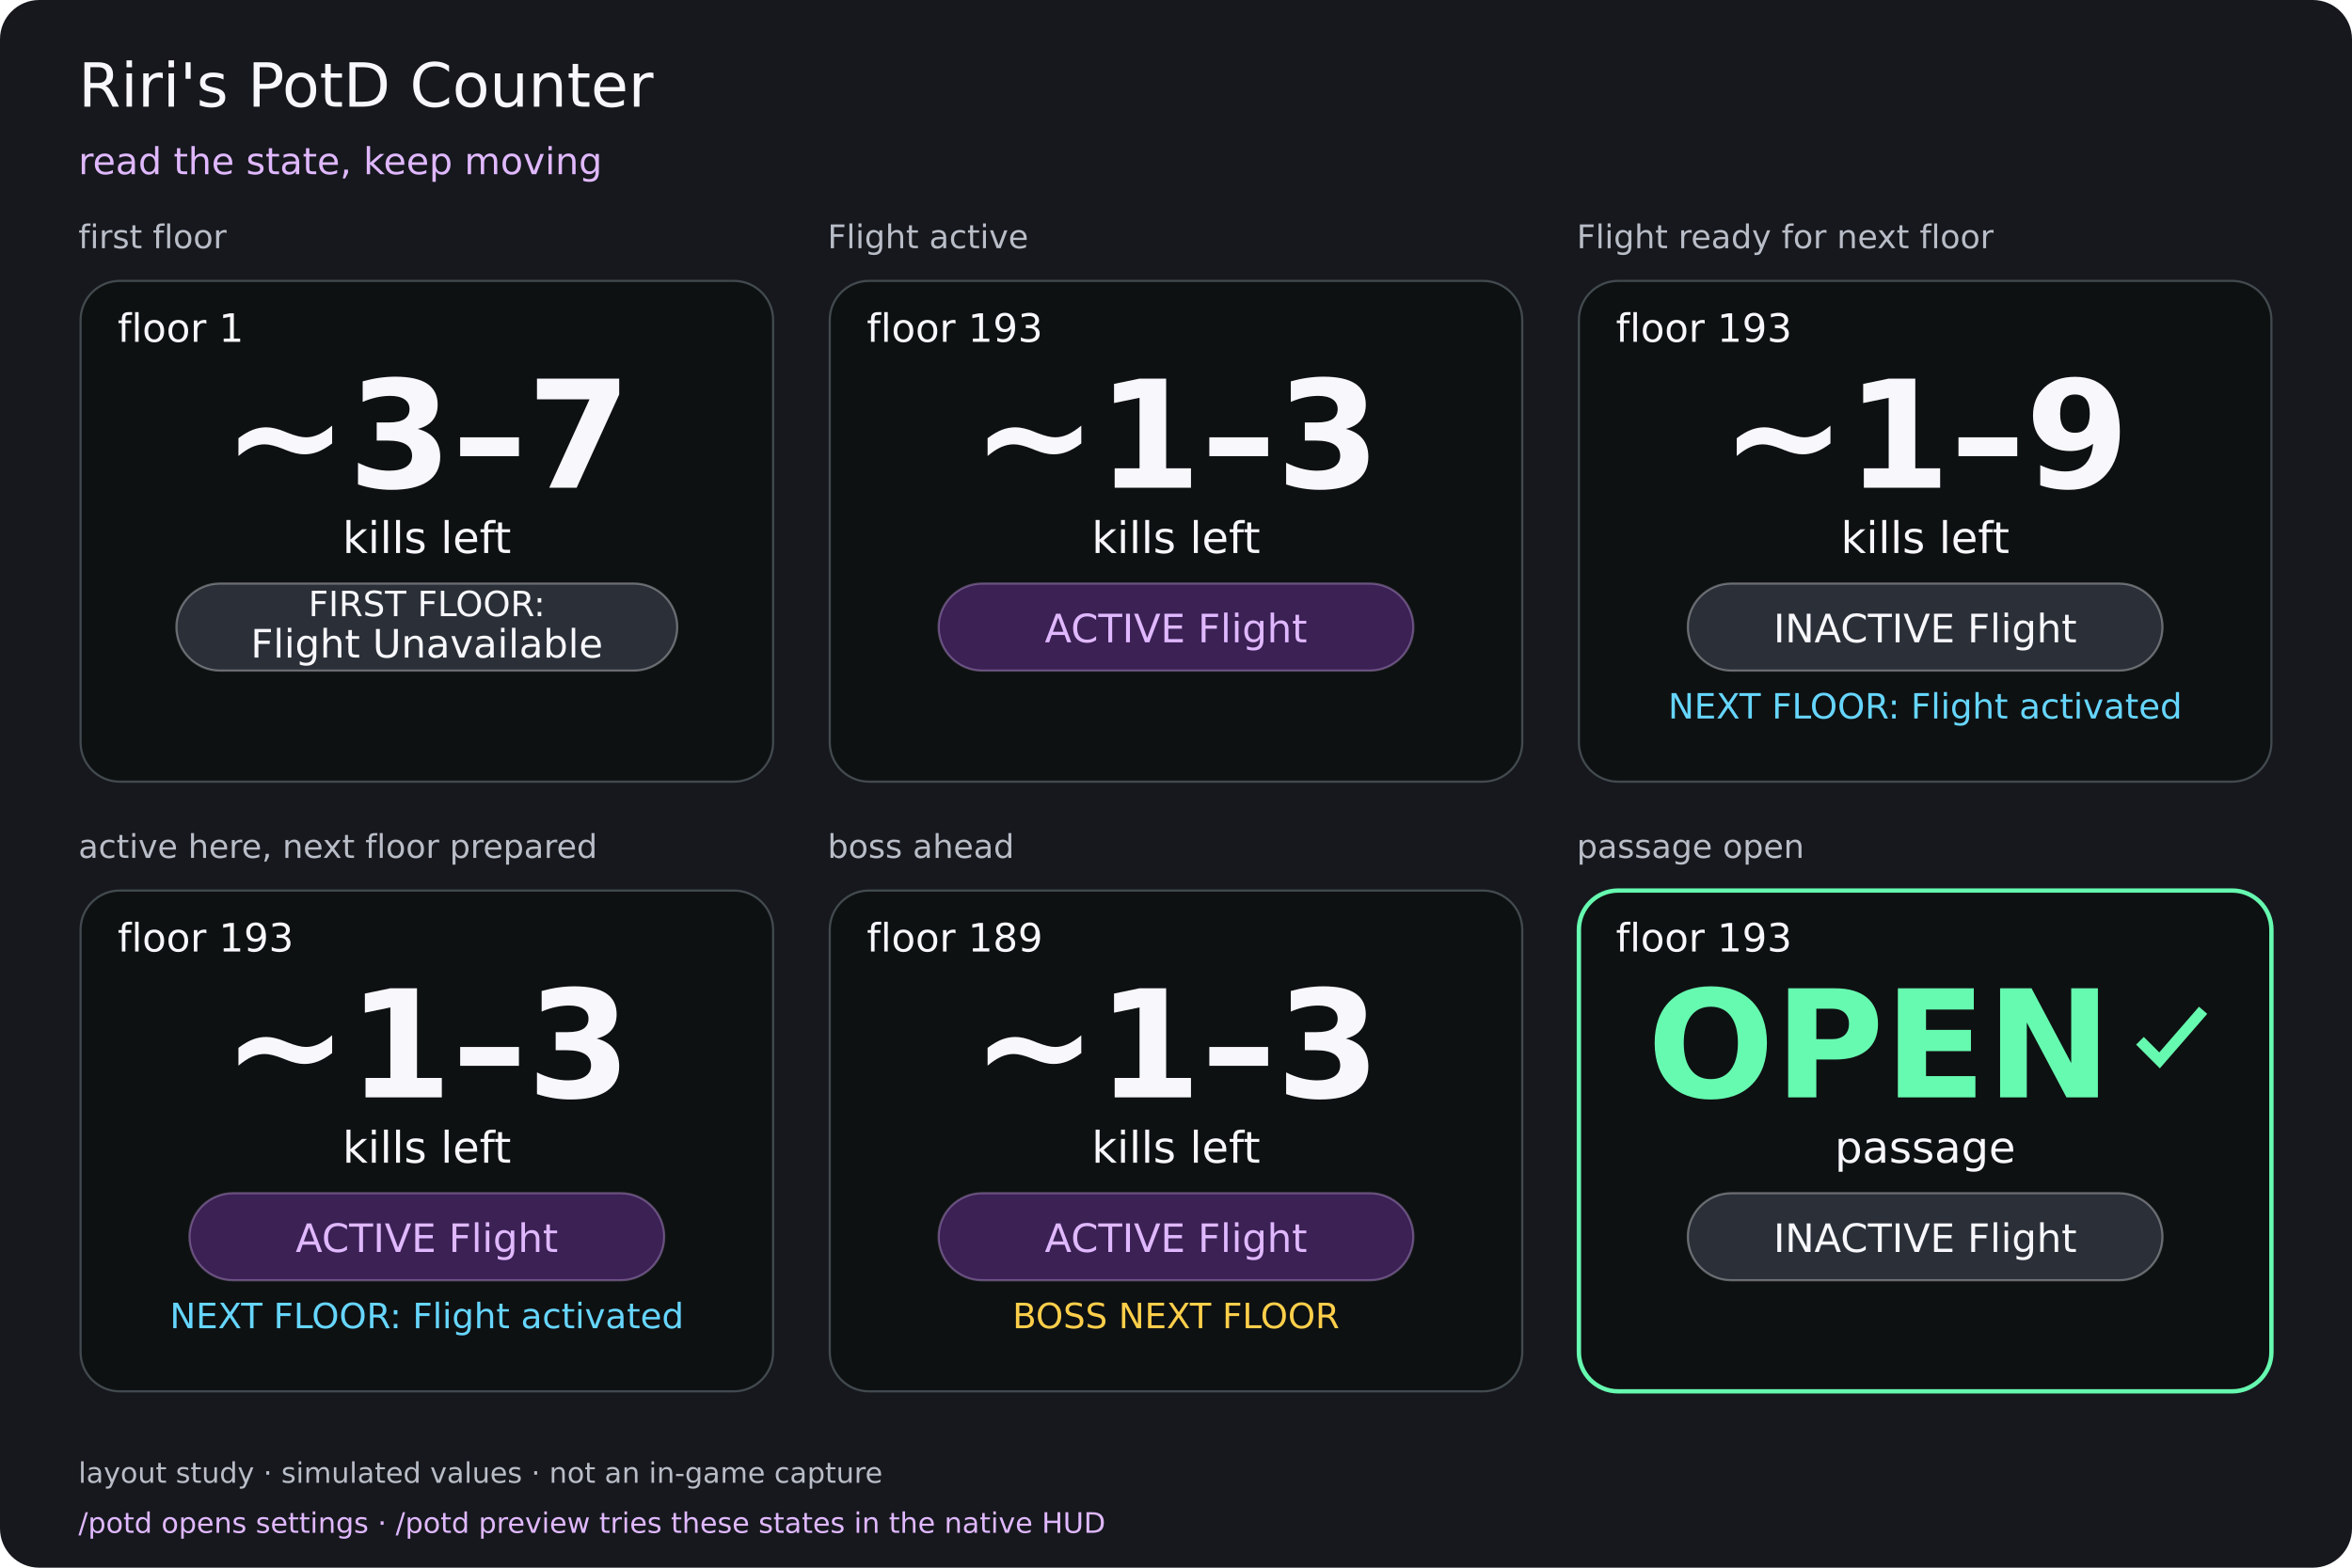
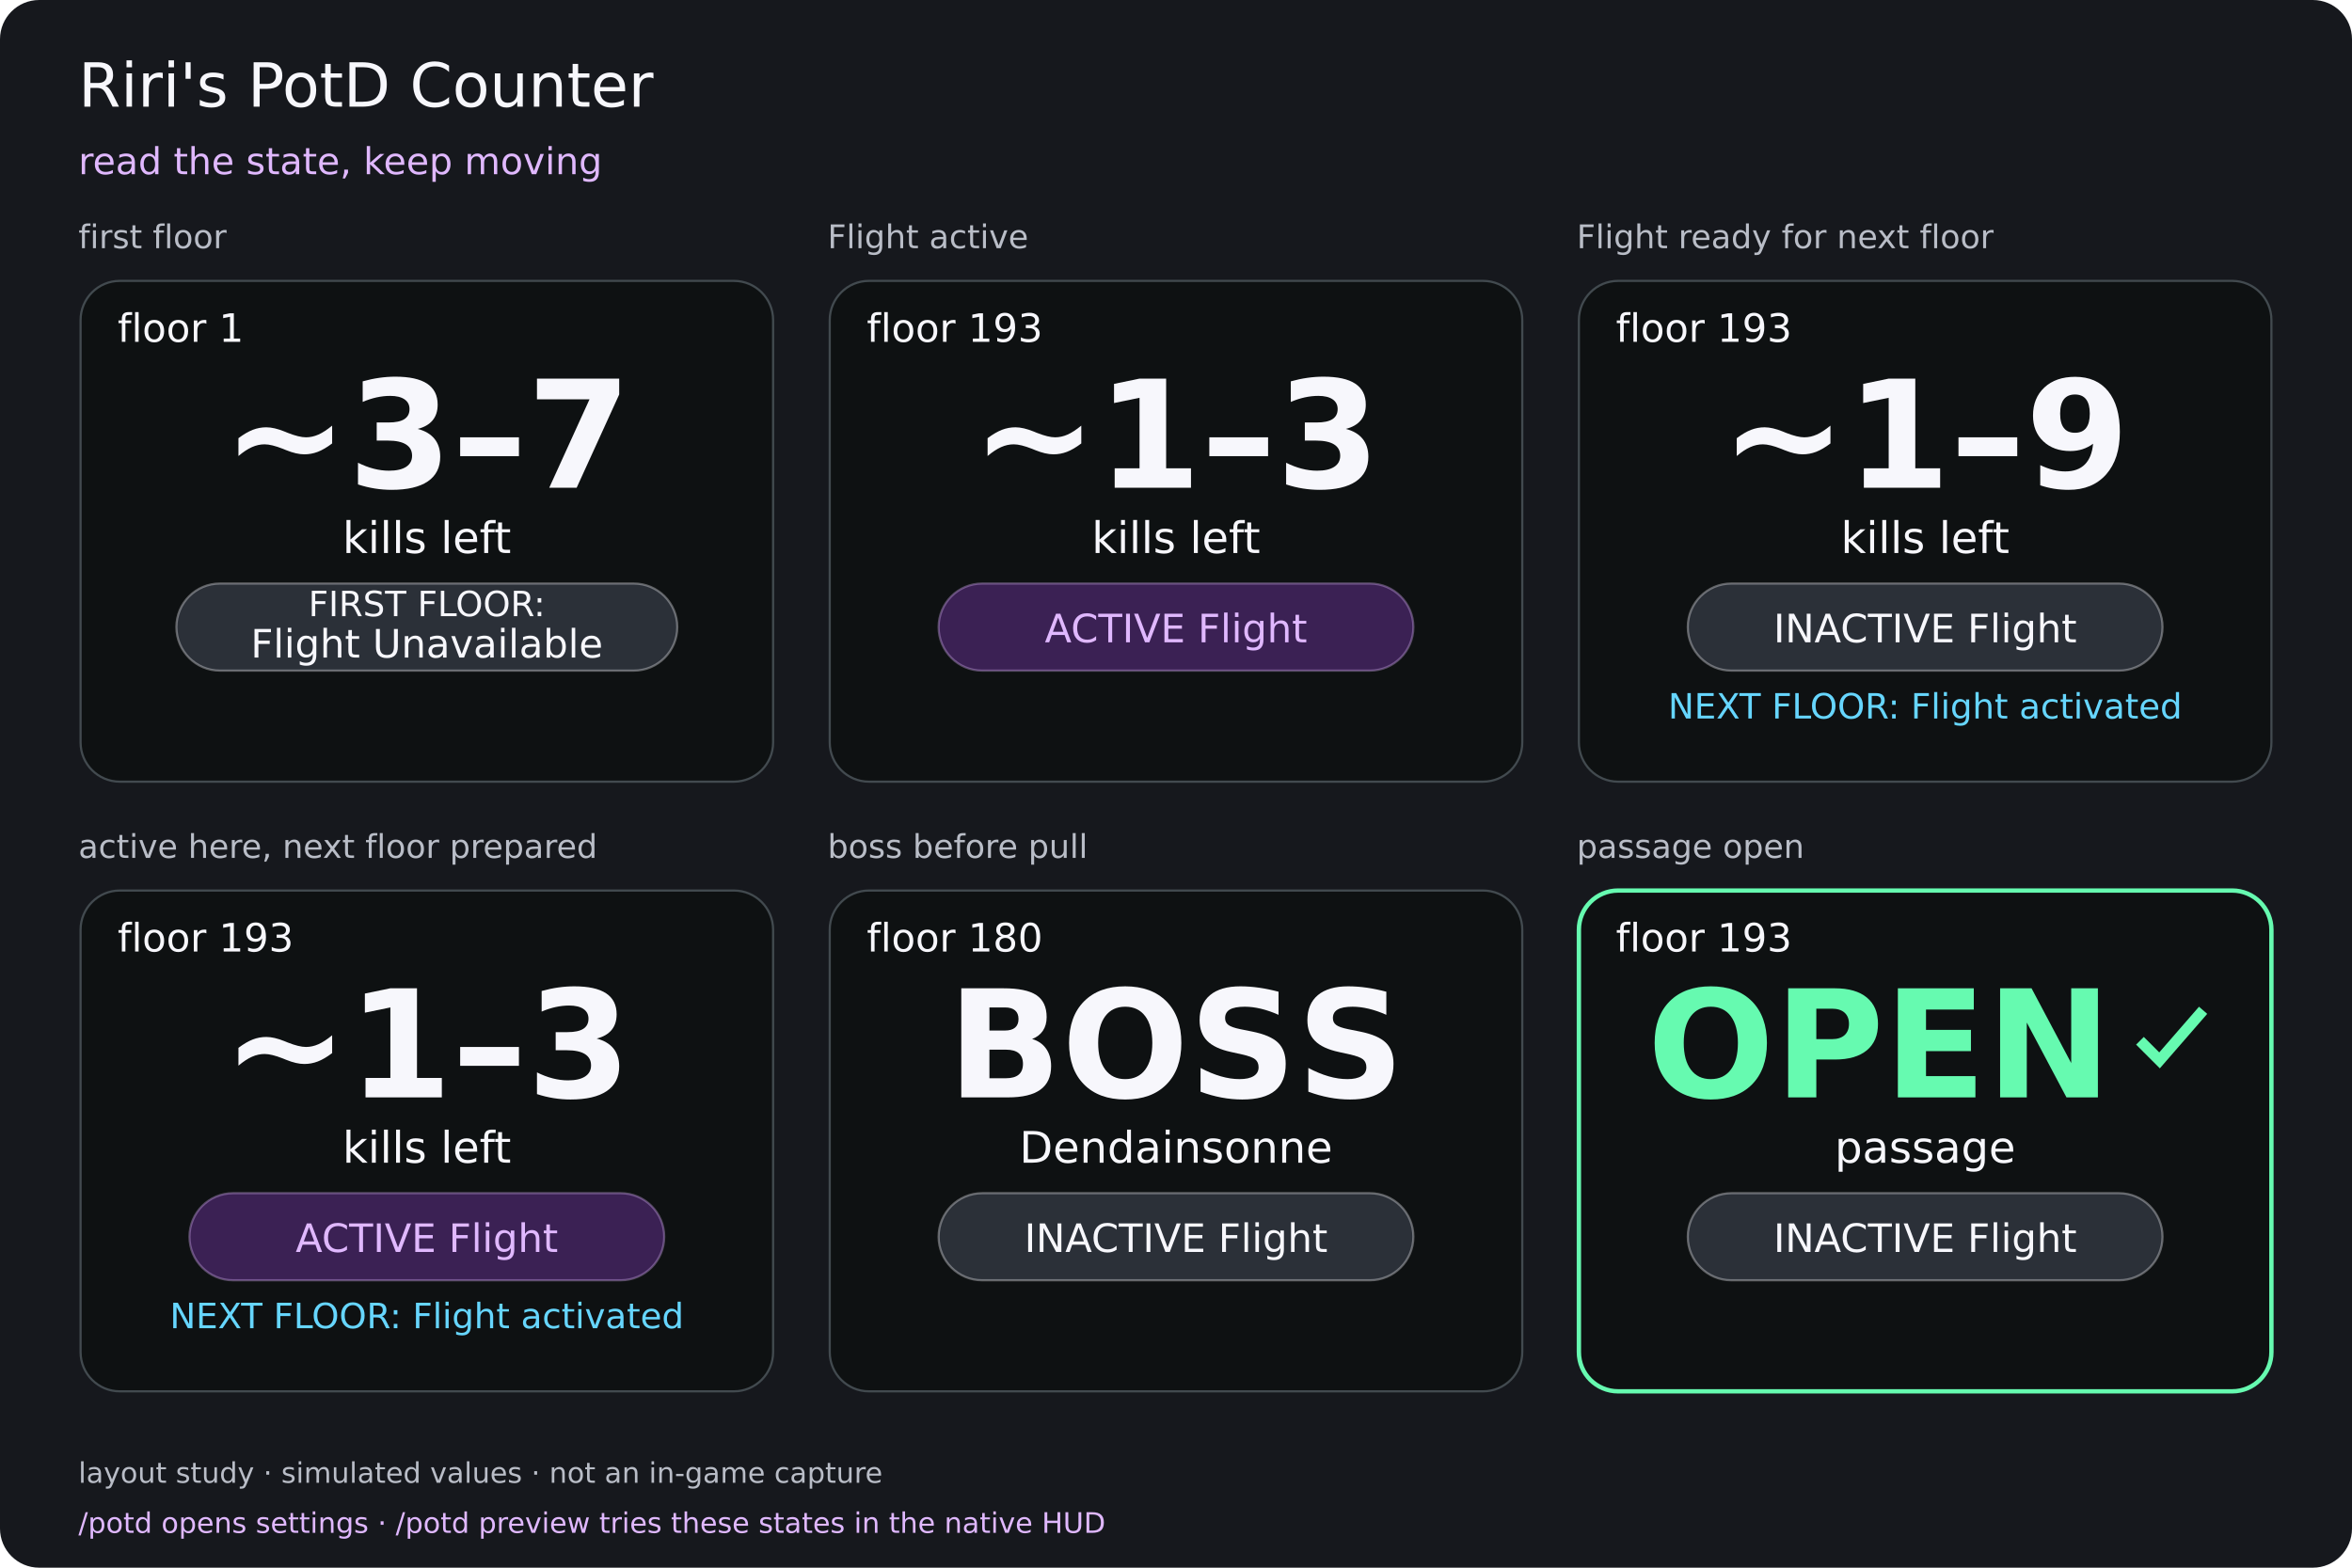
<svg xmlns="http://www.w3.org/2000/svg" width="1080" height="720" viewBox="0 0 1080 720">
  <rect width="1080" height="720" rx="18" fill="#16181d" />
  <g font-family="DejaVu Sans,Arial,sans-serif">
    <text x="36" y="49" fill="#f7f7fc" font-size="28">Riri's PotD Counter</text>
    <text x="36" y="80" fill="#e0b8ff" font-size="17">read the state, keep moving</text>
    <text x="36" y="114" fill="#b9bdc7" font-size="15">first floor</text>
    <g transform="translate(36 128)">
      <rect x="1" y="1" width="318" height="230" rx="18" fill="#0e1112" stroke="#424a4f" stroke-width="1" />
      <text x="18" y="29" fill="#f7f7fc" font-size="18">floor 1</text>
      <path d="M1499 850V606Q1393 526 1303.5 491.5Q1214 457 1118 457Q1011 457 868 515Q854 521 846 524Q839 527 824 533Q669 594 575 594Q487 594 401.0 555.5Q315 517 217 434V678Q324 758 413.0 792.5Q502 827 598 827Q705 827 848 769Q863 763 870 760Q877 757 892 751Q1047 690 1141 690Q1227 690 1311.5 727.5Q1396 765 1499 850Z" fill="#f7f7fc" transform="translate(66.208 96) scale(0.033557 -0.033557)" />
      <path d="M954 805Q1105 766 1183.5 669.5Q1262 573 1262 424Q1262 202 1092.0 86.5Q922 -29 596 -29Q481 -29 365.5 -10.5Q250 8 137 45V342Q245 288 351.5 260.5Q458 233 561 233Q714 233 795.5 286.0Q877 339 877 438Q877 540 793.5 592.5Q710 645 547 645H393V893H555Q700 893 771.0 938.5Q842 984 842 1077Q842 1163 773.0 1210.0Q704 1257 578 1257Q485 1257 390.0 1236.0Q295 1215 201 1174V1456Q315 1488 427.0 1504.0Q539 1520 647 1520Q938 1520 1082.5 1424.5Q1227 1329 1227 1137Q1227 1006 1158.0 922.5Q1089 839 954 805Z" fill="#f7f7fc" transform="translate(123.792 96) scale(0.033557 -0.033557)" />
      <path d="M110 690H914V432H110Z" fill="#f7f7fc" transform="translate(171.611 96) scale(0.033557 -0.033557)" />
      <path d="M137 1493H1262V1276L680 0H305L856 1210H137Z" fill="#f7f7fc" transform="translate(205.973 96) scale(0.033557 -0.033557)" />
      <text x="160" y="126" fill="#f7f7fc" font-size="20" text-anchor="middle">kills left</text>
      <rect x="45.0" y="140" width="230" height="40" rx="20" fill="#2b3038" stroke="#f7f7fc" stroke-opacity=".35" />
      <text x="160" y="155" fill="#f7f7fc" font-size="16" text-anchor="middle">FIRST FLOOR:</text>
      <text x="160" y="174" fill="#f7f7fc" font-size="18" text-anchor="middle">Flight Unavailable</text>
    </g>
    <text x="380" y="114" fill="#b9bdc7" font-size="15">Flight active</text>
    <g transform="translate(380 128)">
      <rect x="1" y="1" width="318" height="230" rx="18" fill="#0e1112" stroke="#424a4f" stroke-width="1" />
      <text x="18" y="29" fill="#f7f7fc" font-size="18">floor 193</text>
      <path d="M1499 850V606Q1393 526 1303.5 491.5Q1214 457 1118 457Q1011 457 868 515Q854 521 846 524Q839 527 824 533Q669 594 575 594Q487 594 401.0 555.5Q315 517 217 434V678Q324 758 413.0 792.5Q502 827 598 827Q705 827 848 769Q863 763 870 760Q877 757 892 751Q1047 690 1141 690Q1227 690 1311.5 727.5Q1396 765 1499 850Z" fill="#f7f7fc" transform="translate(66.208 96) scale(0.033557 -0.033557)" />
      <path d="M240 266H580V1231L231 1159V1421L578 1493H944V266H1284V0H240Z" fill="#f7f7fc" transform="translate(123.792 96) scale(0.033557 -0.033557)" />
      <path d="M110 690H914V432H110Z" fill="#f7f7fc" transform="translate(171.611 96) scale(0.033557 -0.033557)" />
      <path d="M954 805Q1105 766 1183.5 669.5Q1262 573 1262 424Q1262 202 1092.0 86.5Q922 -29 596 -29Q481 -29 365.5 -10.5Q250 8 137 45V342Q245 288 351.5 260.5Q458 233 561 233Q714 233 795.5 286.0Q877 339 877 438Q877 540 793.5 592.5Q710 645 547 645H393V893H555Q700 893 771.0 938.5Q842 984 842 1077Q842 1163 773.0 1210.0Q704 1257 578 1257Q485 1257 390.0 1236.0Q295 1215 201 1174V1456Q315 1488 427.0 1504.0Q539 1520 647 1520Q938 1520 1082.5 1424.5Q1227 1329 1227 1137Q1227 1006 1158.0 922.5Q1089 839 954 805Z" fill="#f7f7fc" transform="translate(205.973 96) scale(0.033557 -0.033557)" />
      <text x="160" y="126" fill="#f7f7fc" font-size="20" text-anchor="middle">kills left</text>
      <rect x="51.0" y="140" width="218" height="40" rx="20" fill="#3b2154" stroke="#e0b8ff" stroke-opacity=".35" />
      <text x="160" y="167" fill="#e0b8ff" font-size="18" text-anchor="middle">ACTIVE  Flight</text>
    </g>
    <text x="724" y="114" fill="#b9bdc7" font-size="15">Flight ready for next floor</text>
    <g transform="translate(724 128)">
      <rect x="1" y="1" width="318" height="230" rx="18" fill="#0e1112" stroke="#424a4f" stroke-width="1" />
      <text x="18" y="29" fill="#f7f7fc" font-size="18">floor 193</text>
      <path d="M1499 850V606Q1393 526 1303.5 491.5Q1214 457 1118 457Q1011 457 868 515Q854 521 846 524Q839 527 824 533Q669 594 575 594Q487 594 401.0 555.5Q315 517 217 434V678Q324 758 413.0 792.5Q502 827 598 827Q705 827 848 769Q863 763 870 760Q877 757 892 751Q1047 690 1141 690Q1227 690 1311.5 727.5Q1396 765 1499 850Z" fill="#f7f7fc" transform="translate(66.208 96) scale(0.033557 -0.033557)" />
      <path d="M240 266H580V1231L231 1159V1421L578 1493H944V266H1284V0H240Z" fill="#f7f7fc" transform="translate(123.792 96) scale(0.033557 -0.033557)" />
      <path d="M110 690H914V432H110Z" fill="#f7f7fc" transform="translate(171.611 96) scale(0.033557 -0.033557)" />
      <path d="M205 33V309Q297 266 381.0 244.5Q465 223 547 223Q719 223 815.0 318.5Q911 414 928 602Q860 552 783.0 527.0Q706 502 616 502Q387 502 246.5 635.5Q106 769 106 987Q106 1228 262.5 1373.0Q419 1518 682 1518Q974 1518 1134.0 1321.0Q1294 1124 1294 764Q1294 394 1107.0 182.5Q920 -29 594 -29Q489 -29 393.0 -13.5Q297 2 205 33ZM680 752Q781 752 832.0 817.5Q883 883 883 1014Q883 1144 832.0 1210.0Q781 1276 680 1276Q579 1276 528.0 1210.0Q477 1144 477 1014Q477 883 528.0 817.5Q579 752 680 752Z" fill="#f7f7fc" transform="translate(205.973 96) scale(0.033557 -0.033557)" />
      <text x="160" y="126" fill="#f7f7fc" font-size="20" text-anchor="middle">kills left</text>
      <rect x="51.0" y="140" width="218" height="40" rx="20" fill="#2b3038" stroke="#f7f7fc" stroke-opacity=".35" />
      <text x="160" y="167" fill="#f7f7fc" font-size="18" text-anchor="middle">INACTIVE  Flight</text>
      <text x="160" y="202" fill="#66d6ff" font-size="16" text-anchor="middle">NEXT FLOOR: Flight activated</text>
    </g>
    <text x="36" y="394" fill="#b9bdc7" font-size="15">active here, next floor prepared</text>
    <g transform="translate(36 408)">
      <rect x="1" y="1" width="318" height="230" rx="18" fill="#0e1112" stroke="#424a4f" stroke-width="1" />
      <text x="18" y="29" fill="#f7f7fc" font-size="18">floor 193</text>
      <path d="M1499 850V606Q1393 526 1303.5 491.5Q1214 457 1118 457Q1011 457 868 515Q854 521 846 524Q839 527 824 533Q669 594 575 594Q487 594 401.0 555.5Q315 517 217 434V678Q324 758 413.0 792.5Q502 827 598 827Q705 827 848 769Q863 763 870 760Q877 757 892 751Q1047 690 1141 690Q1227 690 1311.5 727.5Q1396 765 1499 850Z" fill="#f7f7fc" transform="translate(66.208 96) scale(0.033557 -0.033557)" />
      <path d="M240 266H580V1231L231 1159V1421L578 1493H944V266H1284V0H240Z" fill="#f7f7fc" transform="translate(123.792 96) scale(0.033557 -0.033557)" />
      <path d="M110 690H914V432H110Z" fill="#f7f7fc" transform="translate(171.611 96) scale(0.033557 -0.033557)" />
      <path d="M954 805Q1105 766 1183.5 669.5Q1262 573 1262 424Q1262 202 1092.0 86.5Q922 -29 596 -29Q481 -29 365.5 -10.5Q250 8 137 45V342Q245 288 351.5 260.5Q458 233 561 233Q714 233 795.5 286.0Q877 339 877 438Q877 540 793.5 592.5Q710 645 547 645H393V893H555Q700 893 771.0 938.5Q842 984 842 1077Q842 1163 773.0 1210.0Q704 1257 578 1257Q485 1257 390.0 1236.0Q295 1215 201 1174V1456Q315 1488 427.0 1504.0Q539 1520 647 1520Q938 1520 1082.5 1424.5Q1227 1329 1227 1137Q1227 1006 1158.0 922.5Q1089 839 954 805Z" fill="#f7f7fc" transform="translate(205.973 96) scale(0.033557 -0.033557)" />
      <text x="160" y="126" fill="#f7f7fc" font-size="20" text-anchor="middle">kills left</text>
      <rect x="51.0" y="140" width="218" height="40" rx="20" fill="#3b2154" stroke="#e0b8ff" stroke-opacity=".35" />
      <text x="160" y="167" fill="#e0b8ff" font-size="18" text-anchor="middle">ACTIVE  Flight</text>
      <text x="160" y="202" fill="#66d6ff" font-size="16" text-anchor="middle">NEXT FLOOR: Flight activated</text>
    </g>
-     <text x="380" y="394" fill="#b9bdc7" font-size="15">boss ahead</text>
+     <text x="380" y="394" fill="#b9bdc7" font-size="15">boss before pull</text>
    <g transform="translate(380 408)">
      <rect x="1" y="1" width="318" height="230" rx="18" fill="#0e1112" stroke="#424a4f" stroke-width="1" />
-       <text x="18" y="29" fill="#f7f7fc" font-size="18">floor 189</text>
-       <path d="M1499 850V606Q1393 526 1303.5 491.5Q1214 457 1118 457Q1011 457 868 515Q854 521 846 524Q839 527 824 533Q669 594 575 594Q487 594 401.0 555.5Q315 517 217 434V678Q324 758 413.0 792.5Q502 827 598 827Q705 827 848 769Q863 763 870 760Q877 757 892 751Q1047 690 1141 690Q1227 690 1311.5 727.5Q1396 765 1499 850Z" fill="#f7f7fc" transform="translate(66.208 96) scale(0.033557 -0.033557)" />
-       <path d="M240 266H580V1231L231 1159V1421L578 1493H944V266H1284V0H240Z" fill="#f7f7fc" transform="translate(123.792 96) scale(0.033557 -0.033557)" />
-       <path d="M110 690H914V432H110Z" fill="#f7f7fc" transform="translate(171.611 96) scale(0.033557 -0.033557)" />
-       <path d="M954 805Q1105 766 1183.5 669.5Q1262 573 1262 424Q1262 202 1092.0 86.5Q922 -29 596 -29Q481 -29 365.5 -10.5Q250 8 137 45V342Q245 288 351.5 260.5Q458 233 561 233Q714 233 795.5 286.0Q877 339 877 438Q877 540 793.5 592.5Q710 645 547 645H393V893H555Q700 893 771.0 938.5Q842 984 842 1077Q842 1163 773.0 1210.0Q704 1257 578 1257Q485 1257 390.0 1236.0Q295 1215 201 1174V1456Q315 1488 427.0 1504.0Q539 1520 647 1520Q938 1520 1082.5 1424.5Q1227 1329 1227 1137Q1227 1006 1158.0 922.5Q1089 839 954 805Z" fill="#f7f7fc" transform="translate(205.973 96) scale(0.033557 -0.033557)" />
-       <text x="160" y="126" fill="#f7f7fc" font-size="20" text-anchor="middle">kills left</text>
-       <rect x="51.0" y="140" width="218" height="40" rx="20" fill="#3b2154" stroke="#e0b8ff" stroke-opacity=".35" />
-       <text x="160" y="167" fill="#e0b8ff" font-size="18" text-anchor="middle">ACTIVE  Flight</text>
-       <text x="160" y="202" fill="#ffcf4a" font-size="16" text-anchor="middle">BOSS NEXT FLOOR</text>
+       <text x="18" y="29" fill="#f7f7fc" font-size="18">floor 180</text>
+       <path d="M786 915Q877 915 924.0 955.0Q971 995 971 1073Q971 1150 924.0 1190.5Q877 1231 786 1231H573V915ZM799 262Q915 262 973.5 311.0Q1032 360 1032 459Q1032 556 974.0 604.5Q916 653 799 653H573V262ZM1157 799Q1281 763 1349.0 666.0Q1417 569 1417 428Q1417 212 1271.0 106.0Q1125 0 827 0H188V1493H766Q1077 1493 1216.5 1399.0Q1356 1305 1356 1098Q1356 989 1305.0 912.5Q1254 836 1157 799Z" fill="#f7f7fc" transform="translate(55.101 96) scale(0.033557 -0.033557)" />
+       <path d="M870 1241Q694 1241 597.0 1111.0Q500 981 500 745Q500 510 597.0 380.0Q694 250 870 250Q1047 250 1144.0 380.0Q1241 510 1241 745Q1241 981 1144.0 1111.0Q1047 1241 870 1241ZM870 1520Q1230 1520 1434.0 1314.0Q1638 1108 1638 745Q1638 383 1434.0 177.0Q1230 -29 870 -29Q511 -29 306.5 177.0Q102 383 102 745Q102 1108 306.5 1314.0Q511 1520 870 1520Z" fill="#f7f7fc" transform="translate(107.483 96) scale(0.033557 -0.033557)" />
+       <path d="M1227 1446V1130Q1104 1185 987.0 1213.0Q870 1241 766 1241Q628 1241 562.0 1203.0Q496 1165 496 1085Q496 1025 540.5 991.5Q585 958 702 934L866 901Q1115 851 1220.0 749.0Q1325 647 1325 459Q1325 212 1178.5 91.5Q1032 -29 731 -29Q589 -29 446.0 -2.0Q303 25 160 78V403Q303 327 436.5 288.5Q570 250 694 250Q820 250 887.0 292.0Q954 334 954 412Q954 482 908.5 520.0Q863 558 727 588L578 621Q354 669 250.5 774.0Q147 879 147 1057Q147 1280 291.0 1400.0Q435 1520 705 1520Q828 1520 958.0 1501.5Q1088 1483 1227 1446Z" fill="#f7f7fc" transform="translate(165.906 96) scale(0.033557 -0.033557)" />
+       <path d="M1227 1446V1130Q1104 1185 987.0 1213.0Q870 1241 766 1241Q628 1241 562.0 1203.0Q496 1165 496 1085Q496 1025 540.5 991.5Q585 958 702 934L866 901Q1115 851 1220.0 749.0Q1325 647 1325 459Q1325 212 1178.5 91.5Q1032 -29 731 -29Q589 -29 446.0 -2.0Q303 25 160 78V403Q303 327 436.5 288.5Q570 250 694 250Q820 250 887.0 292.0Q954 334 954 412Q954 482 908.5 520.0Q863 558 727 588L578 621Q354 669 250.5 774.0Q147 879 147 1057Q147 1280 291.0 1400.0Q435 1520 705 1520Q828 1520 958.0 1501.5Q1088 1483 1227 1446Z" fill="#f7f7fc" transform="translate(215.403 96) scale(0.033557 -0.033557)" />
+       <text x="160" y="126" fill="#f7f7fc" font-size="20" text-anchor="middle">Dendainsonne</text>
+       <rect x="51.0" y="140" width="218" height="40" rx="20" fill="#2b3038" stroke="#f7f7fc" stroke-opacity=".35" />
+       <text x="160" y="167" fill="#f7f7fc" font-size="18" text-anchor="middle">INACTIVE  Flight</text>
    </g>
    <text x="724" y="394" fill="#b9bdc7" font-size="15">passage open</text>
    <g transform="translate(724 408)">
      <rect x="1" y="1" width="318" height="230" rx="18" fill="#0e1112" stroke="#66fab0" stroke-width="2" />
      <text x="18" y="29" fill="#f7f7fc" font-size="18">floor 193</text>
      <path d="M870 1241Q694 1241 597.0 1111.0Q500 981 500 745Q500 510 597.0 380.0Q694 250 870 250Q1047 250 1144.0 380.0Q1241 510 1241 745Q1241 981 1144.0 1111.0Q1047 1241 870 1241ZM870 1520Q1230 1520 1434.0 1314.0Q1638 1108 1638 745Q1638 383 1434.0 177.0Q1230 -29 870 -29Q511 -29 306.5 177.0Q102 383 102 745Q102 1108 306.5 1314.0Q511 1520 870 1520Z" fill="#66fab0" transform="translate(32.372 96) scale(0.033557 -0.033557)" />
      <path d="M188 1493H827Q1112 1493 1264.5 1366.5Q1417 1240 1417 1006Q1417 771 1264.5 644.5Q1112 518 827 518H573V0H188ZM573 1214V797H786Q898 797 959.0 851.5Q1020 906 1020 1006Q1020 1106 959.0 1160.0Q898 1214 786 1214Z" fill="#66fab0" transform="translate(90.795 96) scale(0.033557 -0.033557)" />
      <path d="M188 1493H1227V1202H573V924H1188V633H573V291H1249V0H188Z" fill="#66fab0" transform="translate(141.164 96) scale(0.033557 -0.033557)" />
      <path d="M188 1493H618L1161 469V1493H1526V0H1096L553 1024V0H188Z" fill="#66fab0" transform="translate(188.111 96) scale(0.033557 -0.033557)" />
      <path d="M258.628 70l9 9l20 -23" stroke="#66fab0" stroke-width="5" fill="none" />
      <text x="160" y="126" fill="#f7f7fc" font-size="20" text-anchor="middle">passage</text>
      <rect x="51.0" y="140" width="218" height="40" rx="20" fill="#2b3038" stroke="#f7f7fc" stroke-opacity=".35" />
      <text x="160" y="167" fill="#f7f7fc" font-size="18" text-anchor="middle">INACTIVE  Flight</text>
    </g>
    <text x="36" y="681" fill="#b9bdc7" font-size="13">layout study · simulated values · not an in-game capture</text>
    <text x="36" y="704" fill="#e0b8ff" font-size="13">/potd opens settings · /potd preview tries these states in the native HUD</text>
  </g>
</svg>
